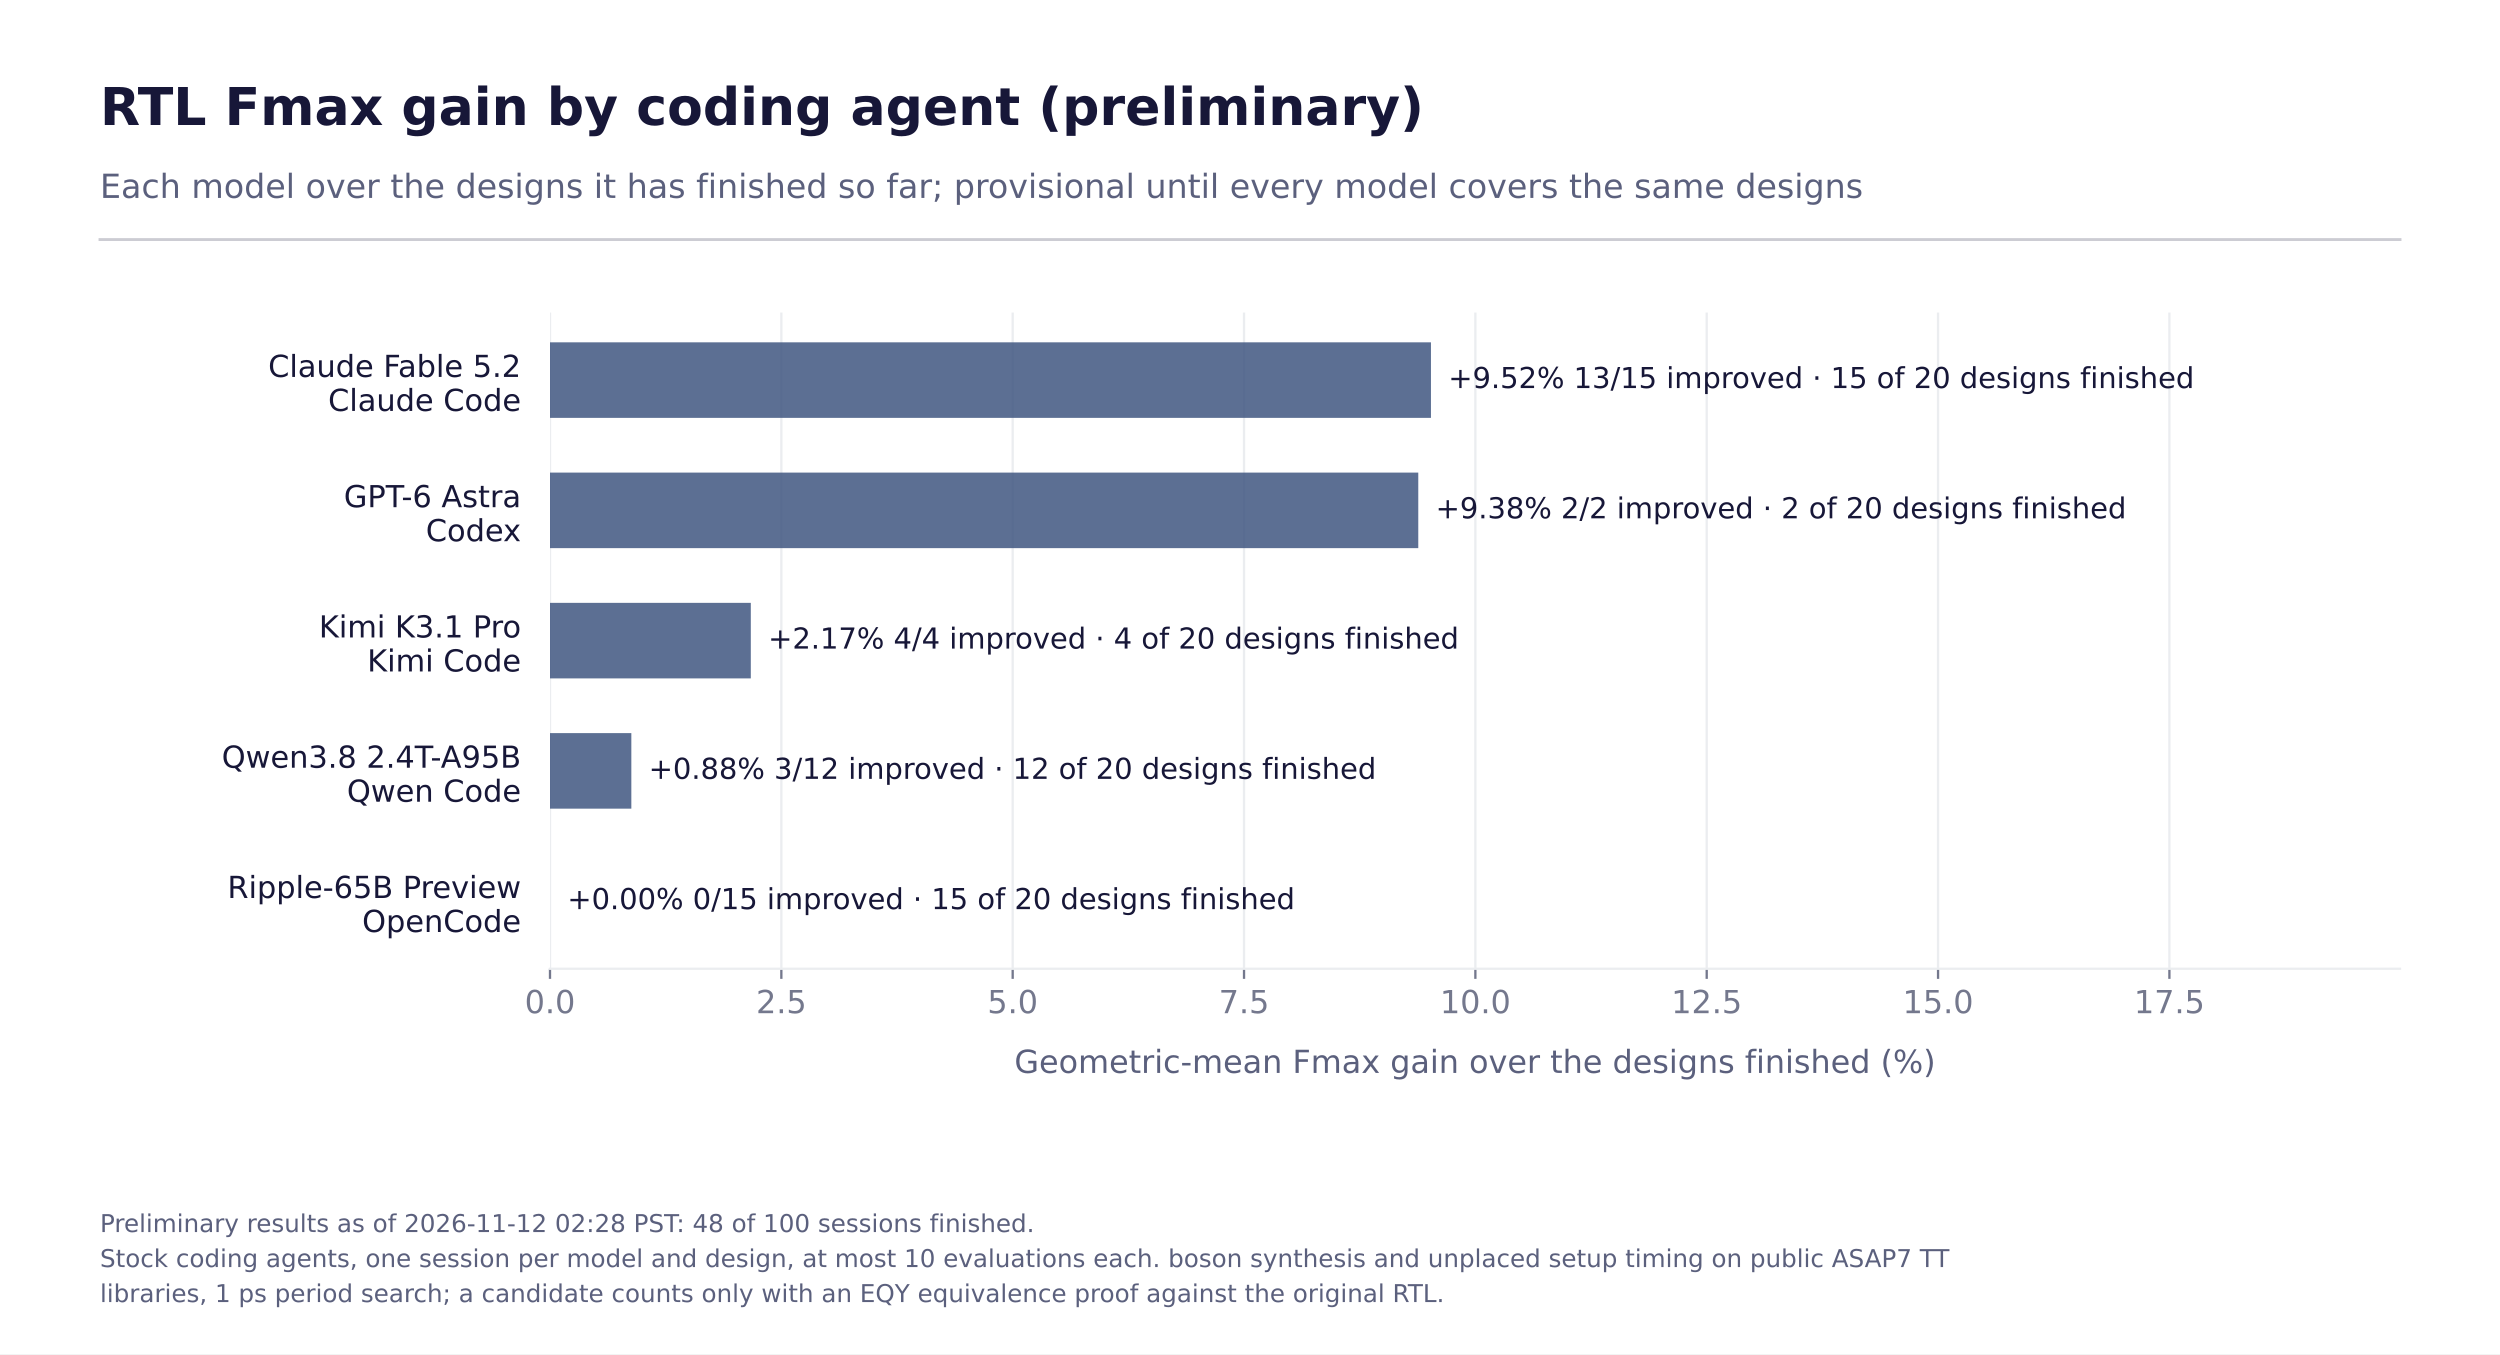
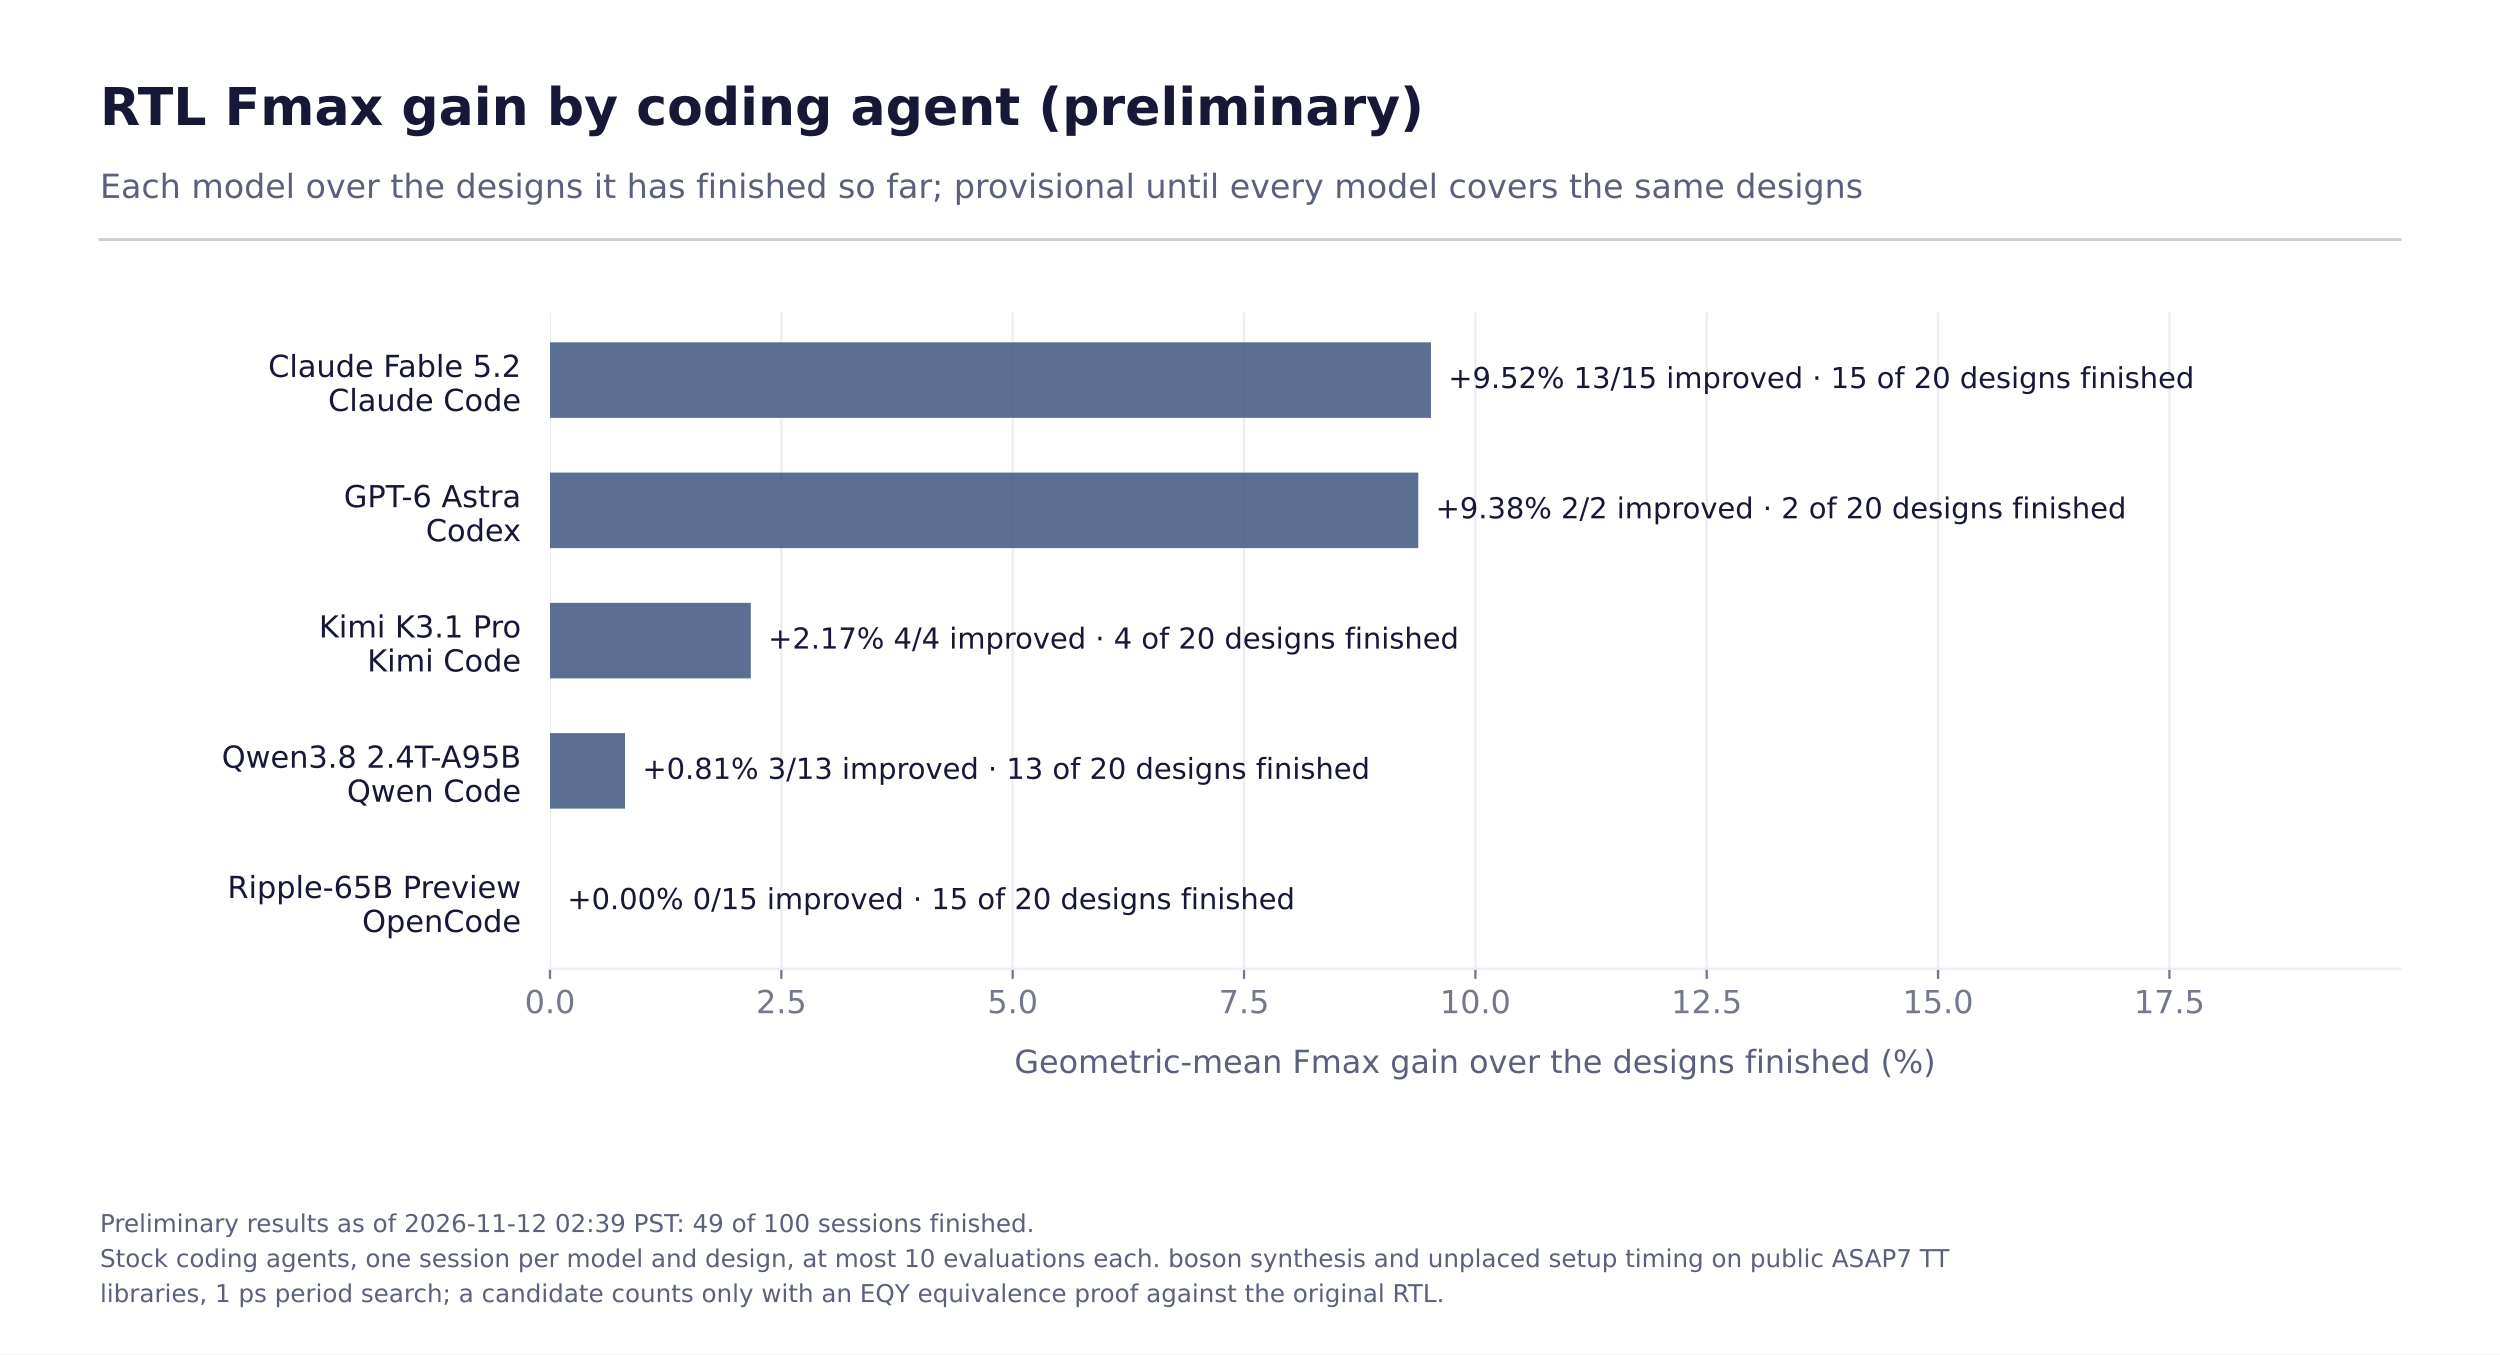
<svg xmlns="http://www.w3.org/2000/svg" xmlns:xlink="http://www.w3.org/1999/xlink" width="864pt" height="468pt" viewBox="0 0 864 468" version="1.1">
  <defs>
    <style type="text/css">*{stroke-linejoin: round; stroke-linecap: butt}</style>
  </defs>
  <g id="figure_1">
    <g id="patch_1">
      <path d="M 0 468  L 864 468  L 864 0  L 0 0  z " style="fill: #ffffff" />
    </g>
    <g id="axes_1">
      <g id="patch_2">
        <path d="M 190.08 334.8  L 829.44 334.8  L 829.44 108  L 190.08 108  z " style="fill: #ffffff" />
      </g>
      <g id="matplotlib.axis_1">
        <g id="xtick_1">
          <g id="line2d_1">
            <path d="M 190.08 334.8  L 190.08 108  " clip-path="url(#p4ebb32de9a)" style="fill: none; stroke: #ebedf0; stroke-width: 0.8; stroke-linecap: square" />
          </g>
          <g id="line2d_2">
            <defs>
              <path id="m93d353a957" d="M 0 0  L 0 3.5  " style="stroke: #74788d; stroke-width: 0.8" />
            </defs>
            <g>
              <use xlink:href="#m93d353a957" x="190.08" y="334.8" style="fill: #74788d; stroke: #74788d; stroke-width: 0.8" />
            </g>
          </g>
          <g id="text_1">
            <text style="fill: #74788d; font: 11px 'DejaVu Sans'; text-anchor: middle" x="190.08" y="350.158" transform="rotate(-0 190.08 350.1583)">0.0</text>
          </g>
        </g>
        <g id="xtick_2">
          <g id="line2d_3">
            <path d="M 270.032 334.8  L 270.032 108  " clip-path="url(#p4ebb32de9a)" style="fill: none; stroke: #ebedf0; stroke-width: 0.8; stroke-linecap: square" />
          </g>
          <g id="line2d_4">
            <g>
              <use xlink:href="#m93d353a957" x="270.032" y="334.8" style="fill: #74788d; stroke: #74788d; stroke-width: 0.8" />
            </g>
          </g>
          <g id="text_2">
            <text style="fill: #74788d; font: 11px 'DejaVu Sans'; text-anchor: middle" x="270.032" y="350.158" transform="rotate(-0 270.032 350.1583)">2.5</text>
          </g>
        </g>
        <g id="xtick_3">
          <g id="line2d_5">
            <path d="M 349.984 334.8  L 349.984 108  " clip-path="url(#p4ebb32de9a)" style="fill: none; stroke: #ebedf0; stroke-width: 0.8; stroke-linecap: square" />
          </g>
          <g id="line2d_6">
            <g>
              <use xlink:href="#m93d353a957" x="349.984" y="334.8" style="fill: #74788d; stroke: #74788d; stroke-width: 0.8" />
            </g>
          </g>
          <g id="text_3">
            <text style="fill: #74788d; font: 11px 'DejaVu Sans'; text-anchor: middle" x="349.984" y="350.158" transform="rotate(-0 349.984 350.1583)">5.0</text>
          </g>
        </g>
        <g id="xtick_4">
          <g id="line2d_7">
            <path d="M 429.936 334.8  L 429.936 108  " clip-path="url(#p4ebb32de9a)" style="fill: none; stroke: #ebedf0; stroke-width: 0.8; stroke-linecap: square" />
          </g>
          <g id="line2d_8">
            <g>
              <use xlink:href="#m93d353a957" x="429.936" y="334.8" style="fill: #74788d; stroke: #74788d; stroke-width: 0.8" />
            </g>
          </g>
          <g id="text_4">
            <text style="fill: #74788d; font: 11px 'DejaVu Sans'; text-anchor: middle" x="429.936" y="350.158" transform="rotate(-0 429.9359 350.1583)">7.5</text>
          </g>
        </g>
        <g id="xtick_5">
          <g id="line2d_9">
            <path d="M 509.888 334.8  L 509.888 108  " clip-path="url(#p4ebb32de9a)" style="fill: none; stroke: #ebedf0; stroke-width: 0.8; stroke-linecap: square" />
          </g>
          <g id="line2d_10">
            <g>
              <use xlink:href="#m93d353a957" x="509.888" y="334.8" style="fill: #74788d; stroke: #74788d; stroke-width: 0.8" />
            </g>
          </g>
          <g id="text_5">
            <text style="fill: #74788d; font: 11px 'DejaVu Sans'; text-anchor: middle" x="509.888" y="350.158" transform="rotate(-0 509.8879 350.1583)">10.0</text>
          </g>
        </g>
        <g id="xtick_6">
          <g id="line2d_11">
            <path d="M 589.84 334.8  L 589.84 108  " clip-path="url(#p4ebb32de9a)" style="fill: none; stroke: #ebedf0; stroke-width: 0.8; stroke-linecap: square" />
          </g>
          <g id="line2d_12">
            <g>
              <use xlink:href="#m93d353a957" x="589.84" y="334.8" style="fill: #74788d; stroke: #74788d; stroke-width: 0.8" />
            </g>
          </g>
          <g id="text_6">
            <text style="fill: #74788d; font: 11px 'DejaVu Sans'; text-anchor: middle" x="589.84" y="350.158" transform="rotate(-0 589.8399 350.1583)">12.5</text>
          </g>
        </g>
        <g id="xtick_7">
          <g id="line2d_13">
            <path d="M 669.792 334.8  L 669.792 108  " clip-path="url(#p4ebb32de9a)" style="fill: none; stroke: #ebedf0; stroke-width: 0.8; stroke-linecap: square" />
          </g>
          <g id="line2d_14">
            <g>
              <use xlink:href="#m93d353a957" x="669.792" y="334.8" style="fill: #74788d; stroke: #74788d; stroke-width: 0.8" />
            </g>
          </g>
          <g id="text_7">
            <text style="fill: #74788d; font: 11px 'DejaVu Sans'; text-anchor: middle" x="669.792" y="350.158" transform="rotate(-0 669.7919 350.1583)">15.0</text>
          </g>
        </g>
        <g id="xtick_8">
          <g id="line2d_15">
            <path d="M 749.744 334.8  L 749.744 108  " clip-path="url(#p4ebb32de9a)" style="fill: none; stroke: #ebedf0; stroke-width: 0.8; stroke-linecap: square" />
          </g>
          <g id="line2d_16">
            <g>
              <use xlink:href="#m93d353a957" x="749.744" y="334.8" style="fill: #74788d; stroke: #74788d; stroke-width: 0.8" />
            </g>
          </g>
          <g id="text_8">
            <text style="fill: #74788d; font: 11px 'DejaVu Sans'; text-anchor: middle" x="749.744" y="350.158" transform="rotate(-0 749.7439 350.1583)">17.5</text>
          </g>
        </g>
        <g id="text_9">
          <text style="fill: #5b607d; font: 11px 'DejaVu Sans'; text-anchor: middle" x="509.76" y="370.804" transform="rotate(-0 509.76 370.8042)">Geometric-mean Fmax gain over the designs finished (%)</text>
        </g>
      </g>
      <g id="matplotlib.axis_2">
        <g id="ytick_1">
          <g id="line2d_17" />
          <g id="text_10">
            <text style="fill: #171738; font: 10.5px 'DejaVu Sans'" transform="translate(92.68391 130.2724)">Claude Fable 5.2</text>
            <text style="fill: #171738; font: 10.5px 'DejaVu Sans'" transform="translate(113.3952 142.0301)">Claude Code</text>
          </g>
        </g>
        <g id="ytick_2">
          <g id="line2d_18" />
          <g id="text_11">
            <text style="fill: #171738; font: 10.5px 'DejaVu Sans'" transform="translate(118.8322 175.2903)">GPT-6 Astra</text>
            <text style="fill: #171738; font: 10.5px 'DejaVu Sans'" transform="translate(147.1658 187.048)">Codex</text>
          </g>
        </g>
        <g id="ytick_3">
          <g id="line2d_19" />
          <g id="text_12">
            <text style="fill: #171738; font: 10.5px 'DejaVu Sans'" transform="translate(110.2222 220.3082)">Kimi K3.1 Pro</text>
            <text style="fill: #171738; font: 10.5px 'DejaVu Sans'" transform="translate(126.9123 232.0659)">Kimi Code</text>
          </g>
        </g>
        <g id="ytick_4">
          <g id="line2d_20" />
          <g id="text_13">
            <text style="fill: #171738; font: 10.5px 'DejaVu Sans'" transform="translate(76.62383 265.326)">Qwen3.8 2.4T-A95B</text>
            <text style="fill: #171738; font: 10.5px 'DejaVu Sans'" transform="translate(119.892 277.0837)">Qwen Code</text>
          </g>
        </g>
        <g id="ytick_5">
          <g id="line2d_21" />
          <g id="text_14">
            <text style="fill: #171738; font: 10.5px 'DejaVu Sans'" transform="translate(78.59914 310.3439)">Ripple-65B Preview</text>
            <text style="fill: #171738; font: 10.5px 'DejaVu Sans'" transform="translate(125.1502 322.1016)">OpenCode</text>
          </g>
        </g>
      </g>
      <g id="patch_3">
        <path d="M 190.08 118.309  L 494.537 118.309  L 494.537 144.419  L 190.08 144.419  z " clip-path="url(#p4ebb32de9a)" style="fill: #3f5680; opacity: 0.85" />
      </g>
      <g id="patch_4">
        <path d="M 190.08 163.327  L 490.156 163.327  L 490.156 189.437  L 190.08 189.437  z " clip-path="url(#p4ebb32de9a)" style="fill: #3f5680; opacity: 0.85" />
      </g>
      <g id="patch_5">
        <path d="M 190.08 208.345  L 259.478 208.345  L 259.478 234.455  L 190.08 234.455  z " clip-path="url(#p4ebb32de9a)" style="fill: #3f5680; opacity: 0.85" />
      </g>
      <g id="patch_6">
-         <path d="M 190.08 253.363  L 218.191 253.363  L 218.191 279.473  L 190.08 279.473  z " clip-path="url(#p4ebb32de9a)" style="fill: #3f5680; opacity: 0.85" />
+         <path d="M 190.08 253.363  L 216.016 253.363  L 216.016 279.473  L 190.08 279.473  z " clip-path="url(#p4ebb32de9a)" style="fill: #3f5680; opacity: 0.85" />
      </g>
      <g id="patch_7">
        <path d="M 190.08 298.381  L 190.08 298.381  L 190.08 324.491  L 190.08 324.491  z " clip-path="url(#p4ebb32de9a)" style="fill: #3f5680; opacity: 0.85" />
      </g>
      <g id="patch_8">
        <path d="M 190.08 334.8  L 829.44 334.8  " style="fill: none; stroke: #ebedf0; stroke-width: 0.8; stroke-linejoin: miter; stroke-linecap: square" />
      </g>
      <g id="text_15">
        <text style="fill: #171738; font: 10px 'DejaVu Sans'; text-anchor: start" x="500.537" y="134.124" transform="rotate(-0 500.5371 134.1236)">+9.52%   13/15 improved · 15 of 20 designs finished</text>
      </g>
      <g id="text_16">
        <text style="fill: #171738; font: 10px 'DejaVu Sans'; text-anchor: start" x="496.156" y="179.142" transform="rotate(-0 496.1558 179.1415)">+9.38%   2/2 improved · 2 of 20 designs finished</text>
      </g>
      <g id="text_17">
        <text style="fill: #171738; font: 10px 'DejaVu Sans'; text-anchor: start" x="265.478" y="224.159" transform="rotate(-0 265.4783 224.1594)">+2.17%   4/4 improved · 4 of 20 designs finished</text>
      </g>
      <g id="text_18">
-         <text style="fill: #171738; font: 10px 'DejaVu Sans'; text-anchor: start" x="224.191" y="269.177" transform="rotate(-0 224.1911 269.1772)">+0.88%   3/12 improved · 12 of 20 designs finished</text>
+         <text style="fill: #171738; font: 10px 'DejaVu Sans'; text-anchor: start" x="222.016" y="269.177" transform="rotate(-0 222.0164 269.1772)">+0.81%   3/13 improved · 13 of 20 designs finished</text>
      </g>
      <g id="text_19">
        <text style="fill: #171738; font: 10px 'DejaVu Sans'; text-anchor: start" x="196.08" y="314.195" transform="rotate(-0 196.08 314.1951)">+0.00%   0/15 improved · 15 of 20 designs finished</text>
      </g>
    </g>
    <g id="line2d_22">
      <path d="M 34.56 82.8  L 829.44 82.8  " style="fill: none; stroke: #171738; stroke-opacity: 0.22; stroke-linecap: square" />
    </g>
    <g id="text_20">
      <text style="fill: #171738; font: 700 18px 'DejaVu Sans'; text-anchor: start" x="34.56" y="43.2" transform="rotate(-0 34.56 43.2)">RTL Fmax gain by coding agent (preliminary)</text>
    </g>
    <g id="text_21">
      <text style="fill: #5b607d; font: 11.5px 'DejaVu Sans'; text-anchor: start" x="34.56" y="68.4" transform="rotate(-0 34.56 68.4)">Each model over the designs it has finished so far; provisional until every model covers the same designs</text>
    </g>
    <g id="text_22">
-       <text style="fill: #5b607d; font: 8.5px 'DejaVu Sans'" transform="translate(34.56 425.7968)">Preliminary results as of 2026-11-12 02:28 PST: 48 of 100 sessions finished.</text>
+       <text style="fill: #5b607d; font: 8.5px 'DejaVu Sans'" transform="translate(34.56 425.7968)">Preliminary results as of 2026-11-12 02:39 PST: 49 of 100 sessions finished.</text>
      <text style="fill: #5b607d; font: 8.5px 'DejaVu Sans'" transform="translate(34.56 437.8984)">Stock coding agents, one session per model and design, at most 10 evaluations each. boson synthesis and unplaced setup timing on public ASAP7 TT</text>
      <text style="fill: #5b607d; font: 8.5px 'DejaVu Sans'" transform="translate(34.56 450)">libraries, 1 ps period search; a candidate counts only with an EQY equivalence proof against the original RTL.</text>
    </g>
  </g>
  <defs>
    <clipPath id="p4ebb32de9a">
      <rect x="190.08" y="108" width="639.36" height="226.8" />
    </clipPath>
  </defs>
</svg>
